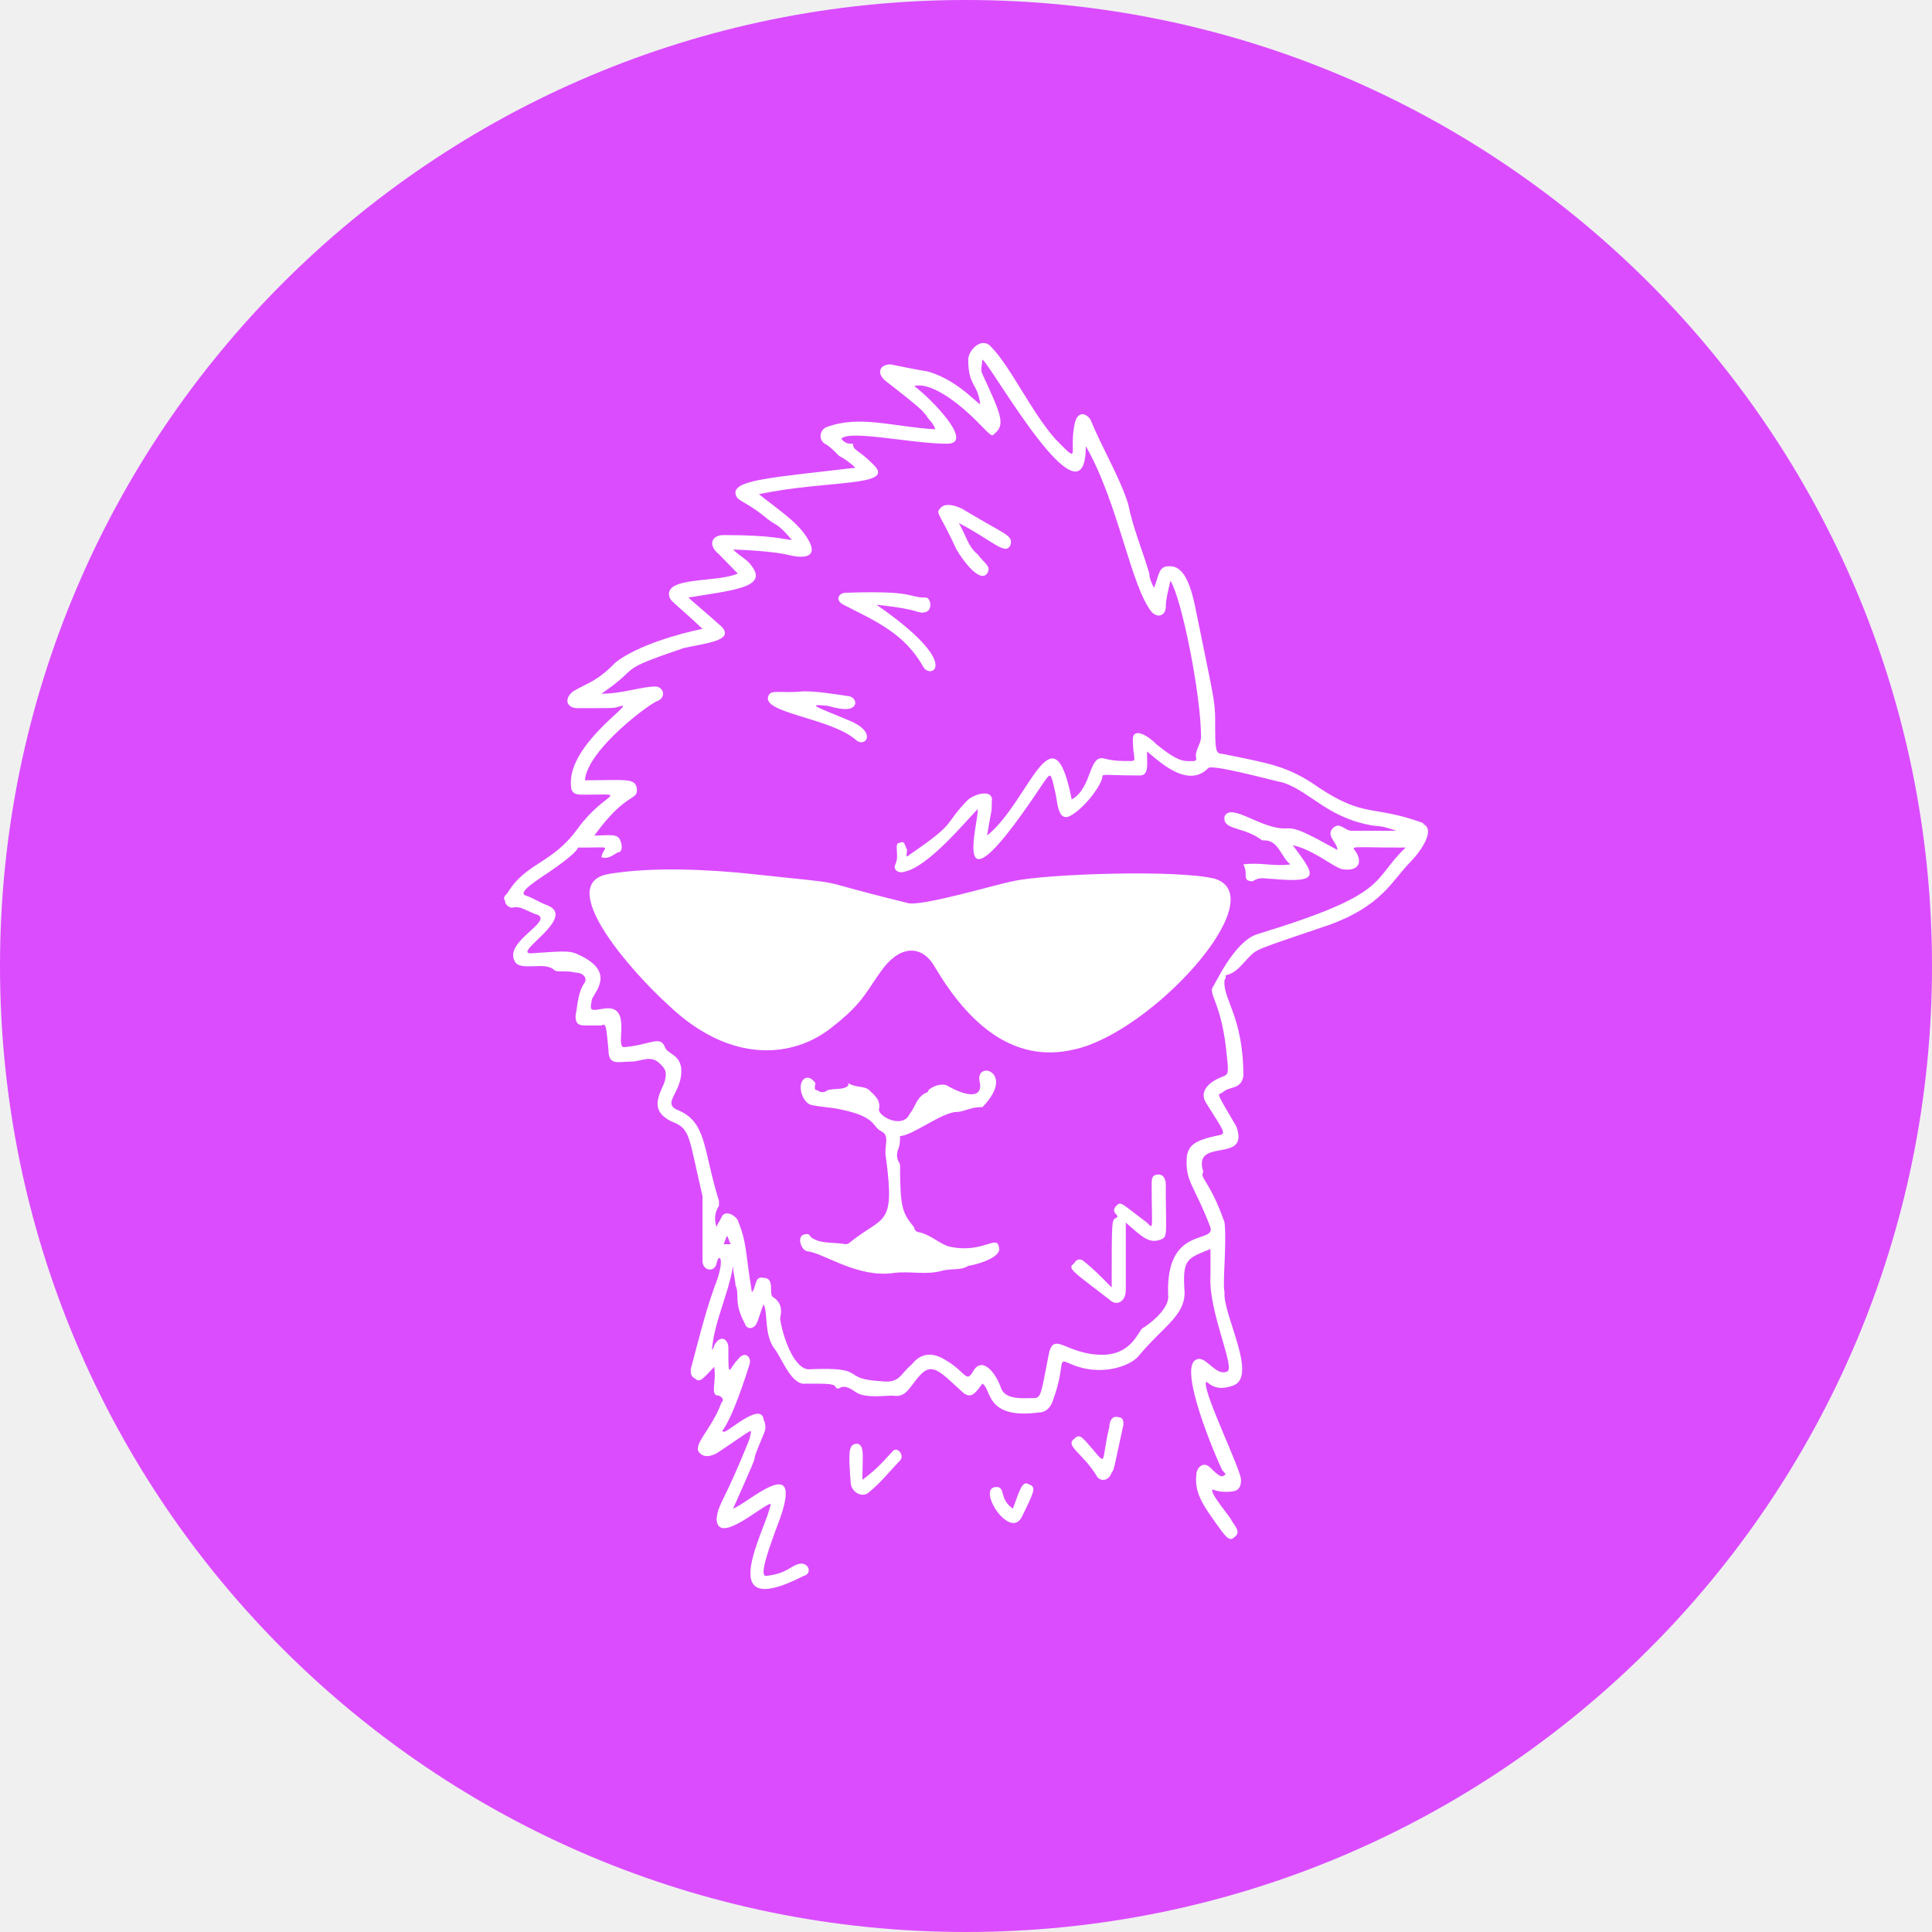
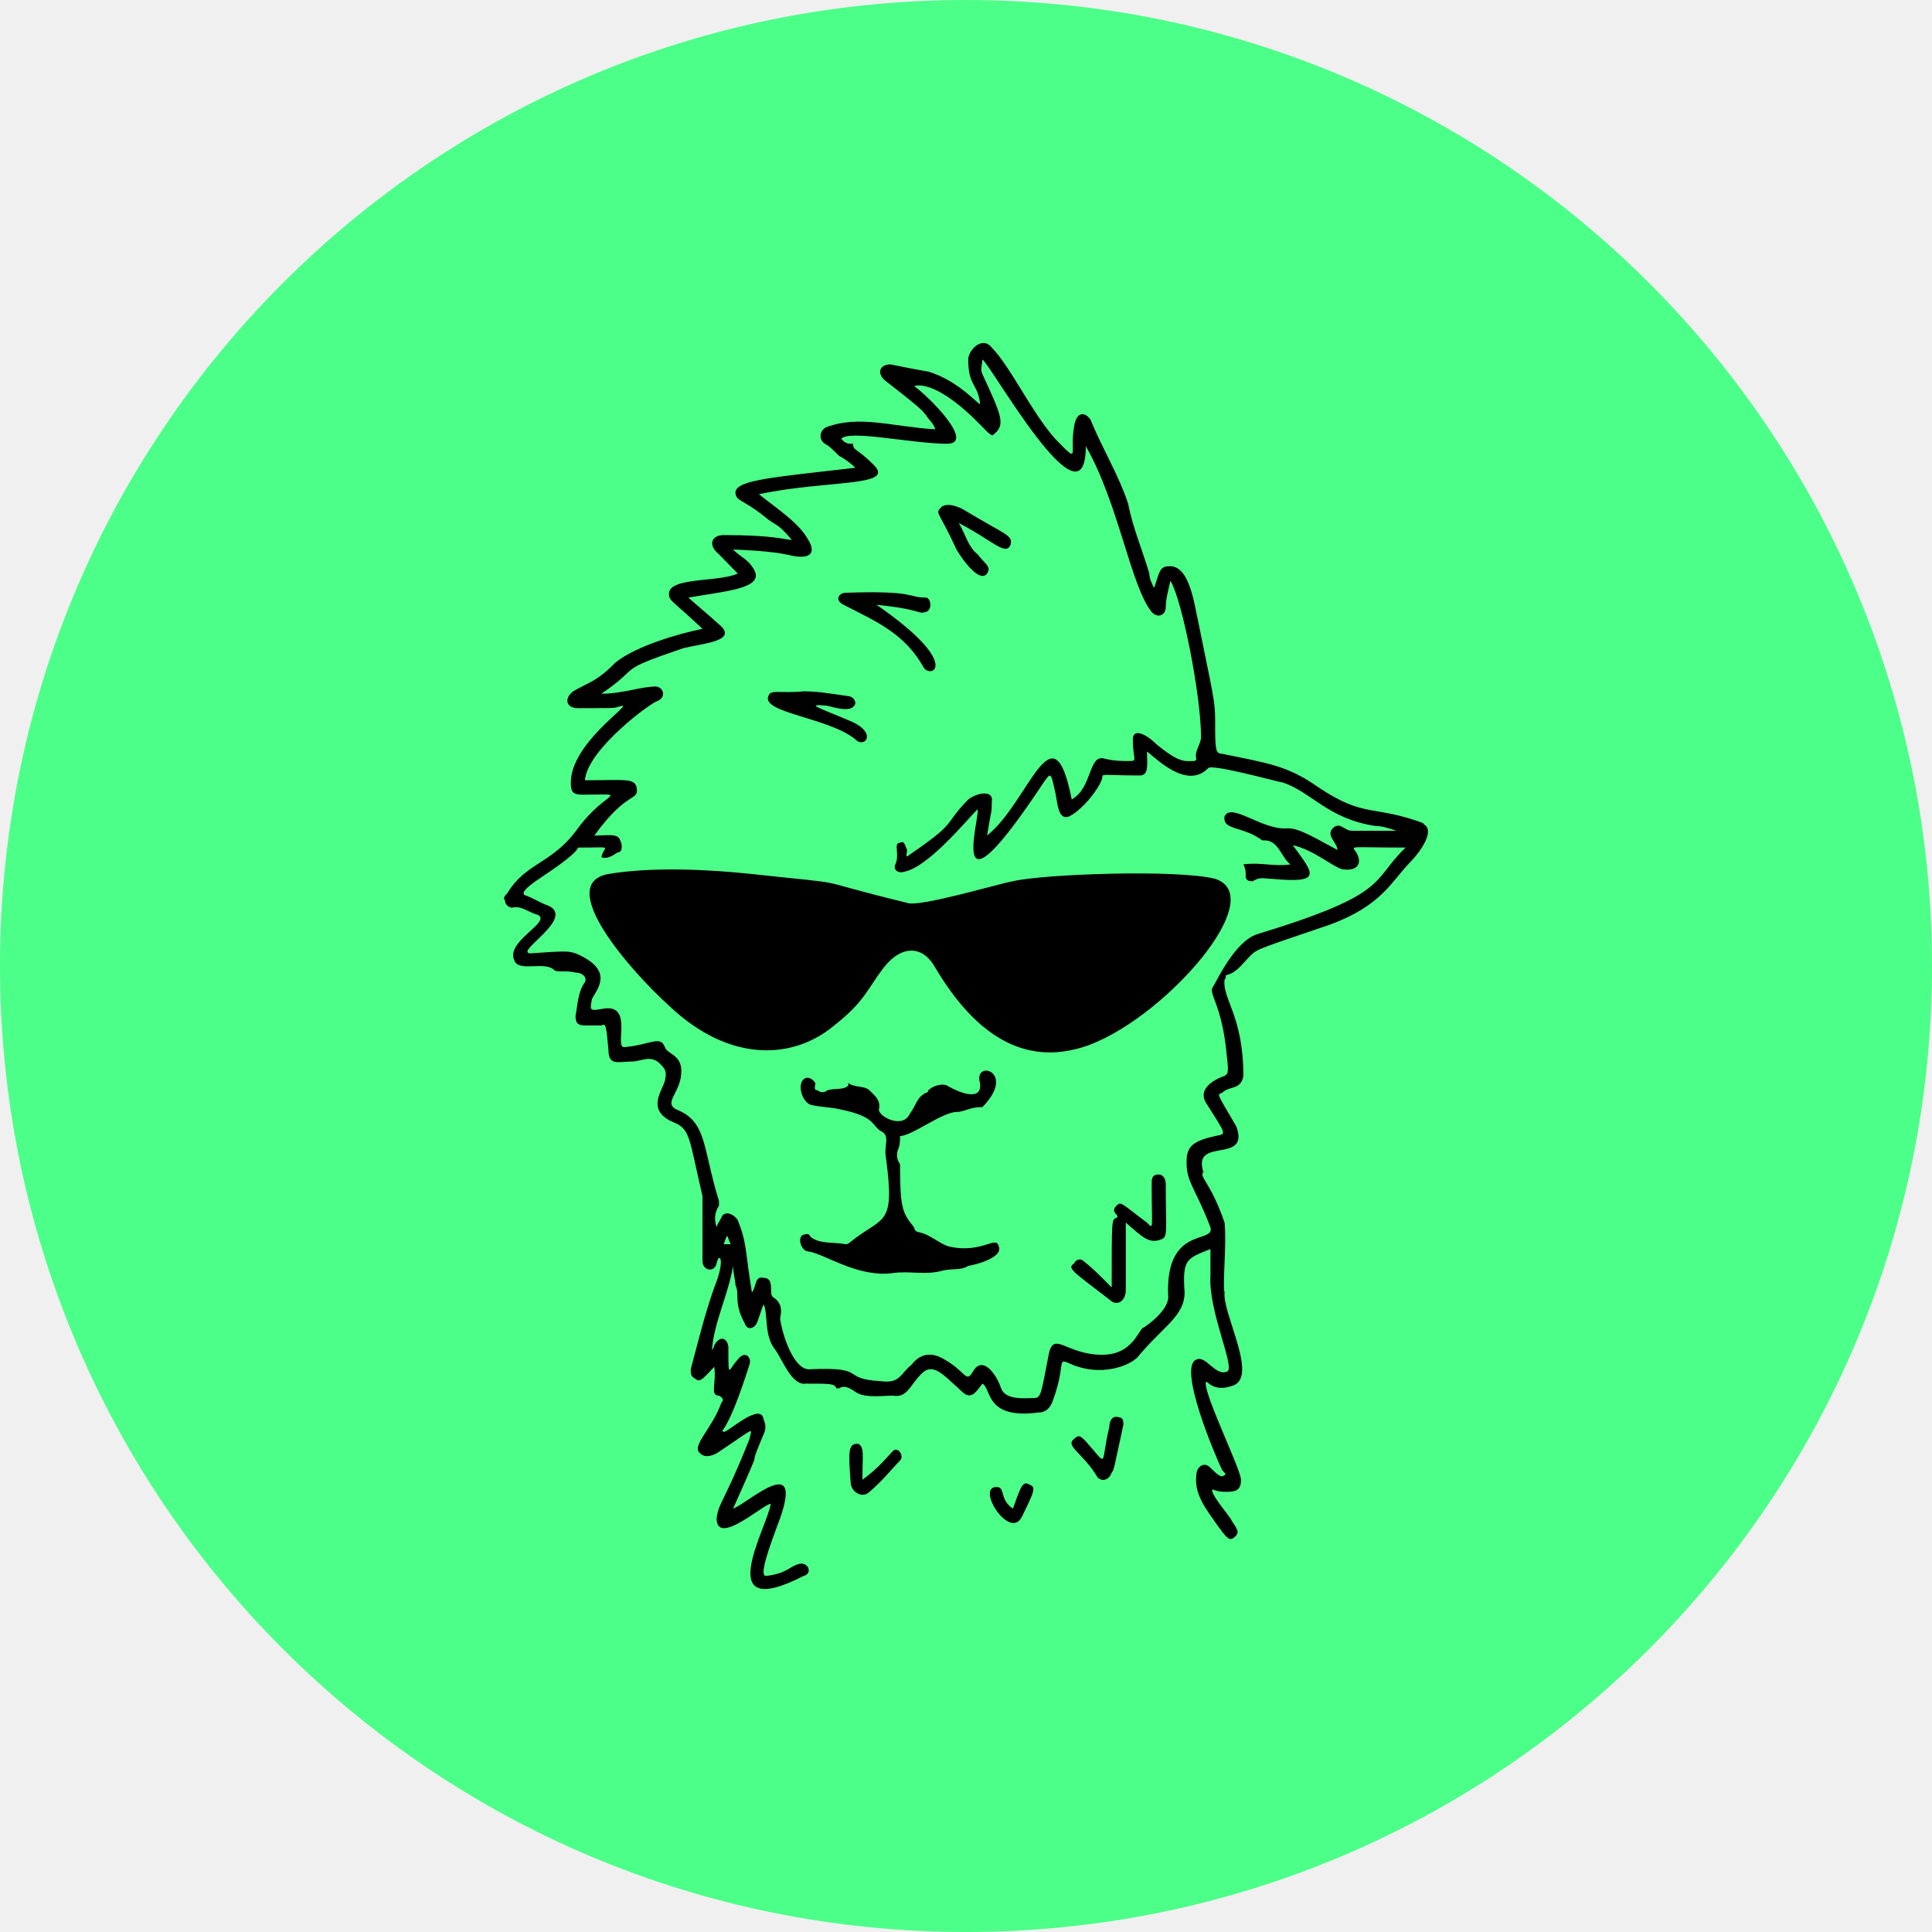
<svg xmlns="http://www.w3.org/2000/svg" width="138" height="138" viewBox="0 0 138 138" fill="none">
-   <circle cx="69" cy="69" r="69" fill="#DB4CFF" />
-   <path d="M101.746 58.824C98.051 57.45 97.547 58.48 94.188 56.248C92.004 54.703 90.66 54.531 87.301 53.844C86.797 53.844 86.797 53.501 86.797 51.441C86.797 50.067 86.629 49.552 85.621 44.572C85.285 43.027 84.949 40.28 83.437 40.451C82.766 40.451 82.766 41.138 82.43 41.997C82.262 41.653 82.094 41.31 82.094 40.967C81.59 39.249 80.918 37.704 80.582 35.987C79.91 33.927 78.734 32.038 77.894 29.977C77.558 29.462 76.886 29.291 76.719 30.492C76.383 32.381 77.222 33.24 75.375 31.351C73.695 29.462 72.183 26.2 70.84 24.826C70.168 23.968 69.16 24.998 69.16 25.685C69.16 27.573 69.832 27.402 70 28.776C70.168 29.291 68.656 27.23 66.304 26.543C65.296 26.372 64.457 26.2 63.617 26.028C62.777 26.028 62.609 26.715 63.281 27.23C63.281 27.23 65.968 29.291 65.968 29.462L66.136 29.634C66.304 29.977 66.64 30.149 66.808 30.664C63.785 30.492 61.433 29.634 59.082 30.492C58.578 30.664 58.41 31.351 58.914 31.695C59.25 31.866 59.586 32.21 59.921 32.553C60.257 32.725 60.761 33.068 61.097 33.411C55.218 34.098 52.699 34.27 52.531 35.129C52.531 35.815 53.035 35.644 54.546 36.846C55.554 37.704 55.386 37.189 56.562 38.563C56.058 38.563 55.386 38.219 51.691 38.219C50.851 38.219 50.515 38.906 51.355 39.593C51.859 40.108 52.195 40.451 52.699 40.967C51.187 41.653 47.324 41.138 47.828 42.684C47.995 43.027 48.163 43.027 50.179 44.916C48.499 45.259 45.476 46.118 43.964 47.32C42.62 48.693 42.117 48.693 40.941 49.38C40.269 49.895 40.437 50.582 41.277 50.582C44.636 50.582 43.628 50.582 44.468 50.41C44.972 50.41 40.773 53.157 40.773 55.905C40.773 56.592 40.941 56.763 41.613 56.763C45.14 56.763 43.292 56.42 41.277 59.167C39.429 61.743 37.581 61.571 36.237 63.803C36.07 63.975 35.902 64.147 36.07 64.318C36.07 64.662 36.406 64.833 36.574 64.833C37.245 64.662 37.749 65.177 38.421 65.349C39.429 65.864 36.07 67.237 36.742 68.611C37.077 69.469 38.925 68.611 39.597 69.298C39.765 69.469 40.437 69.298 41.109 69.469C41.613 69.469 41.949 69.813 41.781 70.156C41.277 70.843 41.277 71.702 41.109 72.56C41.109 73.075 41.277 73.247 41.781 73.247C42.117 73.247 42.62 73.247 42.956 73.247C43.292 73.075 43.292 73.247 43.46 74.964C43.46 76.166 44.132 75.823 45.14 75.823C45.812 75.823 46.484 75.307 47.156 75.994C47.492 76.338 47.66 76.509 47.492 77.196C47.324 77.883 46.148 79.257 47.995 80.115C49.339 80.63 49.171 81.145 50.179 85.438C50.179 85.438 50.179 89.044 50.179 90.074C50.179 90.761 51.019 90.933 51.187 90.246C51.355 89.387 51.859 89.902 51.019 91.963C50.347 93.852 49.843 95.912 49.339 97.801C49.339 98.144 49.339 98.316 49.675 98.487C50.011 98.831 50.347 98.316 51.019 97.629C51.187 98.831 50.683 99.689 51.355 99.689C51.691 99.861 51.691 100.033 51.523 100.205C50.851 102.093 49.339 103.295 50.011 103.81C50.347 104.154 50.851 103.982 51.187 103.81C54.042 101.922 53.706 101.922 53.538 102.78C51.691 107.416 51.355 107.244 51.187 108.446C51.187 110.507 54.546 107.416 55.05 107.416C54.882 108.961 50.683 116.001 57.402 112.567C58.074 112.396 57.738 111.537 57.066 111.709C56.394 111.88 56.226 112.396 54.714 112.567C54.21 112.567 54.882 110.679 55.722 108.446C57.402 103.639 53.371 107.416 52.363 107.76C55.05 101.75 53.035 106.043 54.546 102.437C54.714 102.093 54.714 101.75 54.546 101.406C54.378 100.033 51.859 102.437 51.691 102.265C51.355 102.093 51.859 102.78 53.538 97.457C53.706 96.942 53.203 96.427 52.699 97.114C52.027 97.801 52.027 98.659 52.027 96.255C52.027 95.74 51.523 95.225 51.019 96.084C51.019 96.084 51.019 96.255 50.851 96.427C51.019 94.367 52.027 92.478 52.363 90.417C52.363 90.933 52.531 91.448 52.531 91.791C52.867 92.478 52.363 92.993 53.203 94.538C53.371 95.053 53.874 94.882 54.042 94.538C54.21 94.195 54.378 93.508 54.546 93.165C54.882 93.852 54.546 95.397 55.386 96.427C55.89 97.114 56.562 99.003 57.57 98.831C59.417 98.831 59.586 98.831 59.754 99.174H59.921C60.425 98.831 60.929 99.346 61.265 99.518C61.937 99.861 63.113 99.689 63.785 99.689C64.793 99.861 64.961 99.003 65.8 98.144C66.64 97.286 67.312 98.144 68.656 99.346C69.328 100.033 69.664 99.518 70.168 98.831C70.84 99.174 70.336 101.406 74.199 100.891C74.703 100.891 75.039 100.548 75.207 100.033C76.215 97.286 75.375 96.942 76.551 97.457C78.566 98.316 80.582 97.629 81.254 96.942C83.101 94.71 84.613 94.023 84.613 92.306C84.445 89.902 84.781 89.902 86.461 89.216C86.461 89.902 86.461 90.417 86.461 91.104C86.293 93.68 88.308 97.801 87.637 97.972C86.797 98.316 86.125 96.77 85.453 97.114C84.109 97.629 86.797 103.982 87.301 105.012C87.469 105.184 87.637 105.356 87.469 105.356C87.301 105.527 87.133 105.527 86.461 104.841C85.957 104.325 85.453 104.841 85.453 105.356C85.285 106.729 86.125 107.76 86.965 108.961C87.469 109.648 87.805 110.163 88.141 109.82C88.644 109.477 88.308 109.133 87.973 108.618C87.973 108.446 86.293 106.558 86.629 106.386C86.629 106.386 86.965 106.558 87.469 106.558C88.141 106.558 88.644 106.558 88.644 105.699C88.644 105.012 86.125 99.861 86.125 98.831C86.125 98.316 86.461 99.518 87.973 99.003C89.988 98.487 87.301 93.852 87.469 92.306C87.301 91.791 87.637 88.872 87.469 87.327C86.461 84.408 85.621 84.064 85.957 83.721C85.117 81.145 89.316 83.206 88.308 80.459C86.797 77.883 86.965 78.226 87.301 78.055C87.805 77.54 88.644 77.883 88.812 76.853C88.812 72.56 87.301 71.358 87.469 69.985C87.637 69.813 87.469 69.641 87.637 69.641C88.308 69.469 88.644 68.954 89.148 68.439C89.82 67.752 89.484 67.924 95.027 66.035C98.723 64.662 99.395 62.945 100.738 61.571C101.578 60.712 102.586 59.167 101.578 58.824H101.746ZM51.691 88.872C52.027 88.013 51.859 88.185 52.195 88.872C52.027 88.872 51.859 88.872 51.691 88.872ZM89.82 66.722C88.141 67.237 86.797 70.328 86.629 70.5C86.293 71.015 87.301 71.702 87.637 75.479C87.805 76.853 87.637 76.681 87.469 76.853C86.461 77.196 85.621 77.883 86.125 78.742C87.637 81.145 87.637 80.974 86.797 81.145C85.285 81.489 84.949 81.832 84.781 82.519C84.613 84.408 85.285 84.579 86.461 87.67C86.797 88.872 83.269 87.498 83.437 92.478C83.605 93.508 81.926 94.71 81.59 94.882C81.254 95.225 80.75 96.77 78.734 96.77C76.047 96.77 75.207 94.882 74.871 96.942C74.367 99.518 74.367 99.861 73.863 99.861C73.191 99.861 71.847 100.033 71.511 99.174C71.175 98.144 70.168 96.77 69.496 97.972C68.992 98.831 68.992 97.972 67.48 97.114C66.64 96.599 65.8 96.599 65.129 97.457C64.289 98.144 64.289 98.831 62.945 98.659C59.921 98.487 62.105 97.629 57.906 97.801C56.73 97.972 55.89 95.397 55.722 94.195C55.722 94.023 56.058 93.165 55.218 92.65C54.882 92.478 55.386 91.276 54.546 91.276C53.874 91.104 54.042 91.963 53.706 92.306C53.203 89.216 53.371 88.872 52.699 87.155C52.363 86.64 51.691 86.468 51.523 86.983C51.355 87.327 51.187 87.498 51.187 87.67C51.019 87.155 51.019 86.64 51.355 86.125C51.355 86.125 51.355 85.953 51.355 85.781C50.179 82.004 50.515 80.115 48.331 79.257C47.324 78.742 48.667 78.055 48.667 76.509C48.667 75.307 47.66 75.307 47.492 74.792C47.156 73.934 46.484 74.621 44.636 74.792C43.796 74.964 45.308 71.702 43.124 72.045C42.117 72.217 42.117 72.217 42.285 71.358C42.62 70.671 43.964 69.298 41.109 68.096C40.605 67.924 40.269 67.924 37.917 68.096C36.574 68.096 41.277 65.52 39.093 64.662C38.589 64.49 38.085 64.147 37.581 63.975C36.909 63.803 38.253 62.945 38.757 62.601C42.117 60.369 40.941 60.541 41.445 60.541C43.964 60.541 43.124 60.369 42.956 61.228C43.46 61.399 43.796 61.056 44.132 60.884C44.468 60.884 44.468 60.369 44.3 60.026C44.132 59.511 43.46 59.682 42.453 59.682C44.804 56.42 45.644 57.278 45.476 56.248C45.308 55.561 44.636 55.733 41.781 55.733C41.949 53.501 46.652 50.067 46.988 50.067C47.66 49.723 47.324 49.037 46.82 49.037C45.812 49.037 44.468 49.552 42.956 49.552C45.98 47.491 43.796 48.006 48.835 46.289C50.347 45.946 52.531 45.774 51.523 44.744C50.179 43.542 49.339 42.855 49.171 42.684C52.195 42.168 54.882 41.997 53.706 40.451C53.371 39.936 52.867 39.765 52.363 39.249C56.562 39.421 56.226 39.765 57.234 39.765C57.906 39.765 58.242 39.421 57.738 38.563C57.066 37.361 55.722 36.502 54.21 35.3C59.082 34.27 63.953 34.785 62.441 33.24C61.265 32.038 60.929 32.21 60.929 31.695C60.929 31.695 60.929 31.695 60.761 31.695C60.425 31.695 60.257 31.523 60.089 31.351C60.593 30.664 65.129 31.695 67.648 31.695C69.664 31.695 66.472 28.432 65.296 27.573C66.64 27.23 68.824 29.119 69.832 30.149C70.84 31.179 70.84 31.179 71.007 31.008C71.847 30.321 71.511 29.634 70.168 26.715C70 26.372 70.168 26.028 70.168 25.685C70.672 25.857 77.558 38.219 77.558 31.866C79.91 35.987 80.75 41.825 82.262 43.714C82.766 44.229 83.269 43.886 83.269 43.37C83.269 42.855 83.437 42.168 83.605 41.482C84.445 42.855 85.789 49.723 85.789 52.642C85.789 53.157 85.285 53.673 85.453 54.188C85.453 54.359 85.285 54.359 85.285 54.359C84.613 54.359 84.277 54.531 82.597 53.157C81.926 52.471 80.918 51.956 80.918 52.814C80.918 54.188 81.254 54.359 80.75 54.359C80.078 54.359 79.574 54.359 78.902 54.188C77.726 53.844 78.062 56.248 76.551 57.107C75.207 50.239 73.527 57.278 70.504 59.682C70.84 57.622 70.84 58.137 70.84 57.278C71.007 56.42 69.832 56.592 69.16 57.107C67.312 58.995 68.488 58.652 64.961 61.056C64.625 61.399 64.793 60.884 64.793 60.712C64.625 60.369 64.625 60.026 64.289 60.197C63.785 60.197 64.289 61.056 63.953 61.743C63.785 62.086 64.121 62.43 64.625 62.258C66.304 61.914 68.992 58.652 69.832 57.794C70 58.48 67.48 66.55 74.535 55.905C75.039 55.218 75.039 55.046 75.375 56.592C75.543 57.278 75.543 58.652 76.383 58.309C77.39 57.794 78.566 56.248 78.734 55.561C78.734 55.218 78.734 55.39 81.422 55.39C82.094 55.39 81.926 54.531 81.926 53.673C82.597 54.188 84.781 56.42 86.293 54.875C86.461 54.531 90.828 55.733 91.668 55.905C93.684 56.592 94.859 58.48 98.219 58.995C98.723 58.995 99.227 59.167 99.731 59.339C98.723 59.339 97.715 59.339 96.539 59.339C96.035 59.339 95.699 58.652 95.195 59.167C94.691 59.682 95.531 60.197 95.531 60.712C93.348 59.511 92.676 59.167 92.004 59.167C90.156 59.339 87.973 57.278 87.469 58.309C87.301 59.339 88.812 58.995 90.156 60.026C90.324 60.026 90.324 60.026 90.324 60.026C91.332 60.026 91.5 61.228 92.172 61.743C90.996 61.914 89.988 61.571 88.812 61.743C88.98 62.086 88.98 62.258 88.98 62.601C88.98 62.945 89.316 62.945 89.484 62.945C89.988 62.601 90.324 62.773 90.828 62.773C94.523 63.116 93.852 62.43 92.34 60.369C93.852 60.712 95.195 61.914 95.867 62.086C96.875 62.258 97.379 61.743 96.875 60.884C96.539 60.369 96.203 60.541 100.402 60.541C97.883 62.945 99.395 63.803 89.82 66.722ZM79.91 101.235C79.406 101.063 79.238 101.578 79.238 101.922C78.566 104.669 79.238 104.841 77.558 102.952C77.222 102.608 77.055 102.437 76.719 102.78C76.047 103.295 77.39 103.81 78.398 105.527C78.734 105.871 79.238 105.699 79.406 105.184C79.574 105.012 79.574 104.841 80.246 101.75C80.246 101.578 80.246 101.235 79.91 101.235ZM63.785 103.639C63.281 104.154 62.777 104.841 61.601 105.699C61.601 103.982 61.769 103.295 61.265 103.124C60.593 103.124 60.593 103.639 60.761 105.871C60.761 106.558 61.601 107.073 62.105 106.558C62.945 105.871 63.617 105.012 64.289 104.325C64.625 103.982 64.121 103.295 63.785 103.639ZM73.527 106.043C73.023 105.699 72.855 106.386 72.351 107.76C71.344 107.073 71.847 106.214 71.175 106.214C69.664 106.214 72.183 110.163 73.023 108.275C73.863 106.558 74.031 106.214 73.527 106.043ZM86.797 62.773C84.109 62.086 74.535 62.43 72.351 62.945C71.344 63.116 65.632 64.833 64.793 64.49C57.066 62.601 61.601 63.288 53.706 62.43C50.515 62.086 46.484 61.914 43.46 62.43C39.597 63.116 44.972 69.298 47.828 71.873C52.195 75.994 56.73 75.651 59.586 73.247C61.769 71.53 61.937 70.671 63.113 69.126C64.457 67.409 65.968 67.581 66.808 69.126C69.16 73.075 72.351 75.994 76.719 74.964C82.262 73.762 90.996 64.147 86.797 62.773ZM67.816 89.044C67.144 88.872 66.472 88.185 65.632 88.013C65.465 88.013 65.296 87.842 65.296 87.67C64.457 86.64 64.289 86.296 64.289 83.206C64.289 83.034 63.953 82.862 64.121 82.176C64.289 81.832 64.289 81.489 64.289 81.145C65.129 81.145 67.312 79.428 68.32 79.428C68.824 79.428 69.328 79.085 70 79.085C70 79.085 70 79.085 70.168 79.085C72.687 76.509 69.496 75.651 70 77.368C70.168 78.57 68.824 78.226 67.648 77.54C67.312 77.368 66.64 77.54 66.304 77.883C66.304 78.055 66.136 78.055 66.136 78.055C65.465 78.398 65.465 78.913 64.961 79.6C64.457 80.63 62.777 79.772 62.777 79.257C62.945 78.57 62.441 78.226 62.105 77.883C61.769 77.54 61.097 77.711 60.593 77.368V77.54C60.257 77.883 59.586 77.711 59.082 77.883C58.914 78.055 58.578 78.055 58.41 77.883C58.074 77.883 58.242 77.54 58.242 77.368C57.906 76.853 57.402 76.853 57.234 77.368C57.066 77.883 57.402 78.742 57.906 78.913C58.578 79.085 59.417 79.085 60.089 79.257C62.609 79.772 62.273 80.459 62.945 80.802C63.617 81.145 63.113 81.832 63.281 82.691C63.953 87.67 63.113 86.812 60.761 88.7C60.593 88.872 60.425 88.872 60.425 88.872C59.417 88.7 58.578 88.872 57.906 88.357C57.738 88.013 57.57 88.185 57.402 88.185C56.898 88.357 57.234 89.387 57.738 89.387C58.914 89.559 61.265 91.276 63.785 90.933C64.961 90.761 66.136 91.104 67.312 90.761C67.984 90.589 68.656 90.761 69.16 90.417C69.328 90.417 71.679 89.902 71.344 89.044C71.175 88.185 70.168 89.559 67.816 89.044ZM83.269 84.579C83.269 84.236 83.101 83.893 82.766 83.893C82.262 83.893 82.262 84.236 82.262 84.579C82.262 87.842 82.43 87.842 81.926 87.327C80.078 85.953 80.078 85.781 79.742 86.125C79.238 86.64 80.078 86.812 79.742 86.983C79.406 87.155 79.406 86.983 79.406 91.963C78.734 91.276 78.062 90.589 77.39 90.074C77.222 89.902 76.886 89.902 76.719 90.246C76.215 90.589 76.551 90.761 79.238 92.821C79.742 93.336 80.414 92.993 80.414 92.134C80.414 90.933 80.414 90.074 80.414 87.327C81.59 88.357 82.094 88.872 82.933 88.529C83.437 88.357 83.269 88.013 83.269 84.579ZM60.257 43.199C62.609 44.401 64.625 45.259 65.968 47.663C66.472 48.522 68.824 47.491 62.609 43.199C65.968 43.542 65.465 43.886 66.136 43.714C66.64 43.542 66.472 42.684 66.136 42.684C64.793 42.684 65.465 42.168 60.425 42.34C59.921 42.34 59.586 42.855 60.257 43.199ZM61.097 52.814C61.769 53.501 62.777 52.299 60.593 51.441C58.578 50.582 57.402 50.239 59.082 50.41C59.754 50.582 60.929 50.925 61.097 50.239C61.097 49.895 60.761 49.723 60.593 49.723C59.417 49.552 58.41 49.38 57.402 49.38C55.722 49.552 55.05 49.208 54.882 49.723C54.378 50.925 59.25 51.269 61.097 52.814ZM68.32 39.249C68.824 40.108 70 41.653 70.504 40.967C70.84 40.451 70.336 40.28 69.832 39.593C69.16 39.078 68.992 38.219 68.488 37.361C70.84 38.563 71.847 39.765 72.183 38.906C72.351 38.219 71.847 38.219 68.992 36.502C68.488 36.159 67.48 35.815 67.144 36.331C66.808 36.674 67.144 36.674 68.32 39.249Z" fill="white" />
+   <circle cx="69" cy="69" r="69" fill="#4CFF89" />
+   <path d="M101.746 58.824C98.051 57.45 97.547 58.48 94.188 56.248C92.004 54.703 90.66 54.531 87.301 53.844C86.797 53.844 86.797 53.501 86.797 51.441C86.797 50.067 86.629 49.552 85.621 44.572C85.285 43.027 84.949 40.28 83.437 40.451C82.766 40.451 82.766 41.138 82.43 41.997C82.262 41.653 82.094 41.31 82.094 40.967C81.59 39.249 80.918 37.704 80.582 35.987C79.91 33.927 78.734 32.038 77.894 29.977C77.558 29.462 76.886 29.291 76.719 30.492C76.383 32.381 77.222 33.24 75.375 31.351C73.695 29.462 72.183 26.2 70.84 24.826C70.168 23.968 69.16 24.998 69.16 25.685C69.16 27.573 69.832 27.402 70 28.776C70.168 29.291 68.656 27.23 66.304 26.543C65.296 26.372 64.457 26.2 63.617 26.028C62.777 26.028 62.609 26.715 63.281 27.23C63.281 27.23 65.968 29.291 65.968 29.462L66.136 29.634C66.304 29.977 66.64 30.149 66.808 30.664C63.785 30.492 61.433 29.634 59.082 30.492C58.578 30.664 58.41 31.351 58.914 31.695C59.25 31.866 59.586 32.21 59.921 32.553C60.257 32.725 60.761 33.068 61.097 33.411C55.218 34.098 52.699 34.27 52.531 35.129C52.531 35.815 53.035 35.644 54.546 36.846C55.554 37.704 55.386 37.189 56.562 38.563C56.058 38.563 55.386 38.219 51.691 38.219C50.851 38.219 50.515 38.906 51.355 39.593C51.859 40.108 52.195 40.451 52.699 40.967C51.187 41.653 47.324 41.138 47.828 42.684C47.995 43.027 48.163 43.027 50.179 44.916C48.499 45.259 45.476 46.118 43.964 47.32C42.62 48.693 42.117 48.693 40.941 49.38C40.269 49.895 40.437 50.582 41.277 50.582C44.636 50.582 43.628 50.582 44.468 50.41C44.972 50.41 40.773 53.157 40.773 55.905C40.773 56.592 40.941 56.763 41.613 56.763C45.14 56.763 43.292 56.42 41.277 59.167C39.429 61.743 37.581 61.571 36.237 63.803C36.07 63.975 35.902 64.147 36.07 64.318C36.07 64.662 36.406 64.833 36.574 64.833C37.245 64.662 37.749 65.177 38.421 65.349C39.429 65.864 36.07 67.237 36.742 68.611C37.077 69.469 38.925 68.611 39.597 69.298C39.765 69.469 40.437 69.298 41.109 69.469C41.613 69.469 41.949 69.813 41.781 70.156C41.277 70.843 41.277 71.702 41.109 72.56C41.109 73.075 41.277 73.247 41.781 73.247C42.117 73.247 42.62 73.247 42.956 73.247C43.292 73.075 43.292 73.247 43.46 74.964C43.46 76.166 44.132 75.823 45.14 75.823C45.812 75.823 46.484 75.307 47.156 75.994C47.492 76.338 47.66 76.509 47.492 77.196C47.324 77.883 46.148 79.257 47.995 80.115C49.339 80.63 49.171 81.145 50.179 85.438C50.179 85.438 50.179 89.044 50.179 90.074C50.179 90.761 51.019 90.933 51.187 90.246C51.355 89.387 51.859 89.902 51.019 91.963C50.347 93.852 49.843 95.912 49.339 97.801C49.339 98.144 49.339 98.316 49.675 98.487C50.011 98.831 50.347 98.316 51.019 97.629C51.187 98.831 50.683 99.689 51.355 99.689C51.691 99.861 51.691 100.033 51.523 100.205C50.851 102.093 49.339 103.295 50.011 103.81C50.347 104.154 50.851 103.982 51.187 103.81C54.042 101.922 53.706 101.922 53.538 102.78C51.691 107.416 51.355 107.244 51.187 108.446C51.187 110.507 54.546 107.416 55.05 107.416C54.882 108.961 50.683 116.001 57.402 112.567C58.074 112.396 57.738 111.537 57.066 111.709C56.394 111.88 56.226 112.396 54.714 112.567C54.21 112.567 54.882 110.679 55.722 108.446C57.402 103.639 53.371 107.416 52.363 107.76C55.05 101.75 53.035 106.043 54.546 102.437C54.714 102.093 54.714 101.75 54.546 101.406C54.378 100.033 51.859 102.437 51.691 102.265C51.355 102.093 51.859 102.78 53.538 97.457C53.706 96.942 53.203 96.427 52.699 97.114C52.027 97.801 52.027 98.659 52.027 96.255C52.027 95.74 51.523 95.225 51.019 96.084C51.019 96.084 51.019 96.255 50.851 96.427C51.019 94.367 52.027 92.478 52.363 90.417C52.363 90.933 52.531 91.448 52.531 91.791C52.867 92.478 52.363 92.993 53.203 94.538C53.371 95.053 53.874 94.882 54.042 94.538C54.21 94.195 54.378 93.508 54.546 93.165C54.882 93.852 54.546 95.397 55.386 96.427C55.89 97.114 56.562 99.003 57.57 98.831C59.417 98.831 59.586 98.831 59.754 99.174H59.921C60.425 98.831 60.929 99.346 61.265 99.518C61.937 99.861 63.113 99.689 63.785 99.689C64.793 99.861 64.961 99.003 65.8 98.144C66.64 97.286 67.312 98.144 68.656 99.346C69.328 100.033 69.664 99.518 70.168 98.831C70.84 99.174 70.336 101.406 74.199 100.891C74.703 100.891 75.039 100.548 75.207 100.033C76.215 97.286 75.375 96.942 76.551 97.457C78.566 98.316 80.582 97.629 81.254 96.942C83.101 94.71 84.613 94.023 84.613 92.306C84.445 89.902 84.781 89.902 86.461 89.216C86.461 89.902 86.461 90.417 86.461 91.104C86.293 93.68 88.308 97.801 87.637 97.972C86.797 98.316 86.125 96.77 85.453 97.114C84.109 97.629 86.797 103.982 87.301 105.012C87.469 105.184 87.637 105.356 87.469 105.356C87.301 105.527 87.133 105.527 86.461 104.841C85.957 104.325 85.453 104.841 85.453 105.356C85.285 106.729 86.125 107.76 86.965 108.961C87.469 109.648 87.805 110.163 88.141 109.82C88.644 109.477 88.308 109.133 87.973 108.618C87.973 108.446 86.293 106.558 86.629 106.386C86.629 106.386 86.965 106.558 87.469 106.558C88.141 106.558 88.644 106.558 88.644 105.699C88.644 105.012 86.125 99.861 86.125 98.831C86.125 98.316 86.461 99.518 87.973 99.003C89.988 98.487 87.301 93.852 87.469 92.306C87.301 91.791 87.637 88.872 87.469 87.327C86.461 84.408 85.621 84.064 85.957 83.721C85.117 81.145 89.316 83.206 88.308 80.459C86.797 77.883 86.965 78.226 87.301 78.055C87.805 77.54 88.644 77.883 88.812 76.853C88.812 72.56 87.301 71.358 87.469 69.985C87.637 69.813 87.469 69.641 87.637 69.641C88.308 69.469 88.644 68.954 89.148 68.439C89.82 67.752 89.484 67.924 95.027 66.035C98.723 64.662 99.395 62.945 100.738 61.571C101.578 60.712 102.586 59.167 101.578 58.824H101.746ZM51.691 88.872C52.027 88.013 51.859 88.185 52.195 88.872C52.027 88.872 51.859 88.872 51.691 88.872ZM89.82 66.722C88.141 67.237 86.797 70.328 86.629 70.5C86.293 71.015 87.301 71.702 87.637 75.479C87.805 76.853 87.637 76.681 87.469 76.853C86.461 77.196 85.621 77.883 86.125 78.742C87.637 81.145 87.637 80.974 86.797 81.145C85.285 81.489 84.949 81.832 84.781 82.519C84.613 84.408 85.285 84.579 86.461 87.67C86.797 88.872 83.269 87.498 83.437 92.478C83.605 93.508 81.926 94.71 81.59 94.882C81.254 95.225 80.75 96.77 78.734 96.77C76.047 96.77 75.207 94.882 74.871 96.942C74.367 99.518 74.367 99.861 73.863 99.861C73.191 99.861 71.847 100.033 71.511 99.174C71.175 98.144 70.168 96.77 69.496 97.972C68.992 98.831 68.992 97.972 67.48 97.114C66.64 96.599 65.8 96.599 65.129 97.457C64.289 98.144 64.289 98.831 62.945 98.659C59.921 98.487 62.105 97.629 57.906 97.801C56.73 97.972 55.89 95.397 55.722 94.195C55.722 94.023 56.058 93.165 55.218 92.65C54.882 92.478 55.386 91.276 54.546 91.276C53.874 91.104 54.042 91.963 53.706 92.306C53.203 89.216 53.371 88.872 52.699 87.155C52.363 86.64 51.691 86.468 51.523 86.983C51.355 87.327 51.187 87.498 51.187 87.67C51.019 87.155 51.019 86.64 51.355 86.125C51.355 86.125 51.355 85.953 51.355 85.781C50.179 82.004 50.515 80.115 48.331 79.257C47.324 78.742 48.667 78.055 48.667 76.509C48.667 75.307 47.66 75.307 47.492 74.792C47.156 73.934 46.484 74.621 44.636 74.792C43.796 74.964 45.308 71.702 43.124 72.045C42.117 72.217 42.117 72.217 42.285 71.358C42.62 70.671 43.964 69.298 41.109 68.096C40.605 67.924 40.269 67.924 37.917 68.096C36.574 68.096 41.277 65.52 39.093 64.662C38.589 64.49 38.085 64.147 37.581 63.975C36.909 63.803 38.253 62.945 38.757 62.601C42.117 60.369 40.941 60.541 41.445 60.541C43.964 60.541 43.124 60.369 42.956 61.228C43.46 61.399 43.796 61.056 44.132 60.884C44.468 60.884 44.468 60.369 44.3 60.026C44.132 59.511 43.46 59.682 42.453 59.682C44.804 56.42 45.644 57.278 45.476 56.248C45.308 55.561 44.636 55.733 41.781 55.733C41.949 53.501 46.652 50.067 46.988 50.067C47.66 49.723 47.324 49.037 46.82 49.037C45.812 49.037 44.468 49.552 42.956 49.552C45.98 47.491 43.796 48.006 48.835 46.289C50.347 45.946 52.531 45.774 51.523 44.744C50.179 43.542 49.339 42.855 49.171 42.684C52.195 42.168 54.882 41.997 53.706 40.451C53.371 39.936 52.867 39.765 52.363 39.249C56.562 39.421 56.226 39.765 57.234 39.765C57.906 39.765 58.242 39.421 57.738 38.563C57.066 37.361 55.722 36.502 54.21 35.3C59.082 34.27 63.953 34.785 62.441 33.24C61.265 32.038 60.929 32.21 60.929 31.695C60.929 31.695 60.929 31.695 60.761 31.695C60.425 31.695 60.257 31.523 60.089 31.351C60.593 30.664 65.129 31.695 67.648 31.695C69.664 31.695 66.472 28.432 65.296 27.573C66.64 27.23 68.824 29.119 69.832 30.149C70.84 31.179 70.84 31.179 71.007 31.008C71.847 30.321 71.511 29.634 70.168 26.715C70 26.372 70.168 26.028 70.168 25.685C70.672 25.857 77.558 38.219 77.558 31.866C79.91 35.987 80.75 41.825 82.262 43.714C82.766 44.229 83.269 43.886 83.269 43.37C83.269 42.855 83.437 42.168 83.605 41.482C84.445 42.855 85.789 49.723 85.789 52.642C85.789 53.157 85.285 53.673 85.453 54.188C85.453 54.359 85.285 54.359 85.285 54.359C84.613 54.359 84.277 54.531 82.597 53.157C81.926 52.471 80.918 51.956 80.918 52.814C80.918 54.188 81.254 54.359 80.75 54.359C80.078 54.359 79.574 54.359 78.902 54.188C77.726 53.844 78.062 56.248 76.551 57.107C75.207 50.239 73.527 57.278 70.504 59.682C70.84 57.622 70.84 58.137 70.84 57.278C71.007 56.42 69.832 56.592 69.16 57.107C67.312 58.995 68.488 58.652 64.961 61.056C64.625 61.399 64.793 60.884 64.793 60.712C64.625 60.369 64.625 60.026 64.289 60.197C63.785 60.197 64.289 61.056 63.953 61.743C63.785 62.086 64.121 62.43 64.625 62.258C66.304 61.914 68.992 58.652 69.832 57.794C70 58.48 67.48 66.55 74.535 55.905C75.039 55.218 75.039 55.046 75.375 56.592C75.543 57.278 75.543 58.652 76.383 58.309C77.39 57.794 78.566 56.248 78.734 55.561C78.734 55.218 78.734 55.39 81.422 55.39C82.094 55.39 81.926 54.531 81.926 53.673C82.597 54.188 84.781 56.42 86.293 54.875C86.461 54.531 90.828 55.733 91.668 55.905C93.684 56.592 94.859 58.48 98.219 58.995C98.723 58.995 99.227 59.167 99.731 59.339C98.723 59.339 97.715 59.339 96.539 59.339C96.035 59.339 95.699 58.652 95.195 59.167C94.691 59.682 95.531 60.197 95.531 60.712C93.348 59.511 92.676 59.167 92.004 59.167C90.156 59.339 87.973 57.278 87.469 58.309C87.301 59.339 88.812 58.995 90.156 60.026C90.324 60.026 90.324 60.026 90.324 60.026C91.332 60.026 91.5 61.228 92.172 61.743C90.996 61.914 89.988 61.571 88.812 61.743C88.98 62.086 88.98 62.258 88.98 62.601C88.98 62.945 89.316 62.945 89.484 62.945C89.988 62.601 90.324 62.773 90.828 62.773C94.523 63.116 93.852 62.43 92.34 60.369C93.852 60.712 95.195 61.914 95.867 62.086C96.875 62.258 97.379 61.743 96.875 60.884C96.539 60.369 96.203 60.541 100.402 60.541C97.883 62.945 99.395 63.803 89.82 66.722ZM79.91 101.235C79.406 101.063 79.238 101.578 79.238 101.922C78.566 104.669 79.238 104.841 77.558 102.952C77.222 102.608 77.055 102.437 76.719 102.78C76.047 103.295 77.39 103.81 78.398 105.527C78.734 105.871 79.238 105.699 79.406 105.184C79.574 105.012 79.574 104.841 80.246 101.75C80.246 101.578 80.246 101.235 79.91 101.235ZM63.785 103.639C63.281 104.154 62.777 104.841 61.601 105.699C61.601 103.982 61.769 103.295 61.265 103.124C60.593 103.124 60.593 103.639 60.761 105.871C60.761 106.558 61.601 107.073 62.105 106.558C62.945 105.871 63.617 105.012 64.289 104.325C64.625 103.982 64.121 103.295 63.785 103.639ZM73.527 106.043C73.023 105.699 72.855 106.386 72.351 107.76C71.344 107.073 71.847 106.214 71.175 106.214C69.664 106.214 72.183 110.163 73.023 108.275C73.863 106.558 74.031 106.214 73.527 106.043ZM86.797 62.773C84.109 62.086 74.535 62.43 72.351 62.945C71.344 63.116 65.632 64.833 64.793 64.49C57.066 62.601 61.601 63.288 53.706 62.43C50.515 62.086 46.484 61.914 43.46 62.43C39.597 63.116 44.972 69.298 47.828 71.873C52.195 75.994 56.73 75.651 59.586 73.247C61.769 71.53 61.937 70.671 63.113 69.126C64.457 67.409 65.968 67.581 66.808 69.126C69.16 73.075 72.351 75.994 76.719 74.964C82.262 73.762 90.996 64.147 86.797 62.773ZM67.816 89.044C67.144 88.872 66.472 88.185 65.632 88.013C65.465 88.013 65.296 87.842 65.296 87.67C64.457 86.64 64.289 86.296 64.289 83.206C64.289 83.034 63.953 82.862 64.121 82.176C64.289 81.832 64.289 81.489 64.289 81.145C65.129 81.145 67.312 79.428 68.32 79.428C68.824 79.428 69.328 79.085 70 79.085C70 79.085 70 79.085 70.168 79.085C72.687 76.509 69.496 75.651 70 77.368C70.168 78.57 68.824 78.226 67.648 77.54C67.312 77.368 66.64 77.54 66.304 77.883C66.304 78.055 66.136 78.055 66.136 78.055C65.465 78.398 65.465 78.913 64.961 79.6C64.457 80.63 62.777 79.772 62.777 79.257C62.945 78.57 62.441 78.226 62.105 77.883C61.769 77.54 61.097 77.711 60.593 77.368V77.54C60.257 77.883 59.586 77.711 59.082 77.883C58.914 78.055 58.578 78.055 58.41 77.883C58.074 77.883 58.242 77.54 58.242 77.368C57.906 76.853 57.402 76.853 57.234 77.368C57.066 77.883 57.402 78.742 57.906 78.913C58.578 79.085 59.417 79.085 60.089 79.257C62.609 79.772 62.273 80.459 62.945 80.802C63.617 81.145 63.113 81.832 63.281 82.691C63.953 87.67 63.113 86.812 60.761 88.7C60.593 88.872 60.425 88.872 60.425 88.872C59.417 88.7 58.578 88.872 57.906 88.357C57.738 88.013 57.57 88.185 57.402 88.185C56.898 88.357 57.234 89.387 57.738 89.387C58.914 89.559 61.265 91.276 63.785 90.933C64.961 90.761 66.136 91.104 67.312 90.761C67.984 90.589 68.656 90.761 69.16 90.417C69.328 90.417 71.679 89.902 71.344 89.044C71.175 88.185 70.168 89.559 67.816 89.044ZM83.269 84.579C83.269 84.236 83.101 83.893 82.766 83.893C82.262 83.893 82.262 84.236 82.262 84.579C82.262 87.842 82.43 87.842 81.926 87.327C80.078 85.953 80.078 85.781 79.742 86.125C79.238 86.64 80.078 86.812 79.742 86.983C79.406 87.155 79.406 86.983 79.406 91.963C78.734 91.276 78.062 90.589 77.39 90.074C77.222 89.902 76.886 89.902 76.719 90.246C76.215 90.589 76.551 90.761 79.238 92.821C79.742 93.336 80.414 92.993 80.414 92.134C80.414 90.933 80.414 90.074 80.414 87.327C81.59 88.357 82.094 88.872 82.933 88.529C83.437 88.357 83.269 88.013 83.269 84.579ZM60.257 43.199C62.609 44.401 64.625 45.259 65.968 47.663C66.472 48.522 68.824 47.491 62.609 43.199C65.968 43.542 65.465 43.886 66.136 43.714C66.64 43.542 66.472 42.684 66.136 42.684C64.793 42.684 65.465 42.168 60.425 42.34C59.921 42.34 59.586 42.855 60.257 43.199ZM61.097 52.814C61.769 53.501 62.777 52.299 60.593 51.441C58.578 50.582 57.402 50.239 59.082 50.41C59.754 50.582 60.929 50.925 61.097 50.239C61.097 49.895 60.761 49.723 60.593 49.723C59.417 49.552 58.41 49.38 57.402 49.38C55.722 49.552 55.05 49.208 54.882 49.723C54.378 50.925 59.25 51.269 61.097 52.814ZM68.32 39.249C68.824 40.108 70 41.653 70.504 40.967C70.84 40.451 70.336 40.28 69.832 39.593C69.16 39.078 68.992 38.219 68.488 37.361C70.84 38.563 71.847 39.765 72.183 38.906C72.351 38.219 71.847 38.219 68.992 36.502C68.488 36.159 67.48 35.815 67.144 36.331C66.808 36.674 67.144 36.674 68.32 39.249Z" fill="black" />
</svg>
